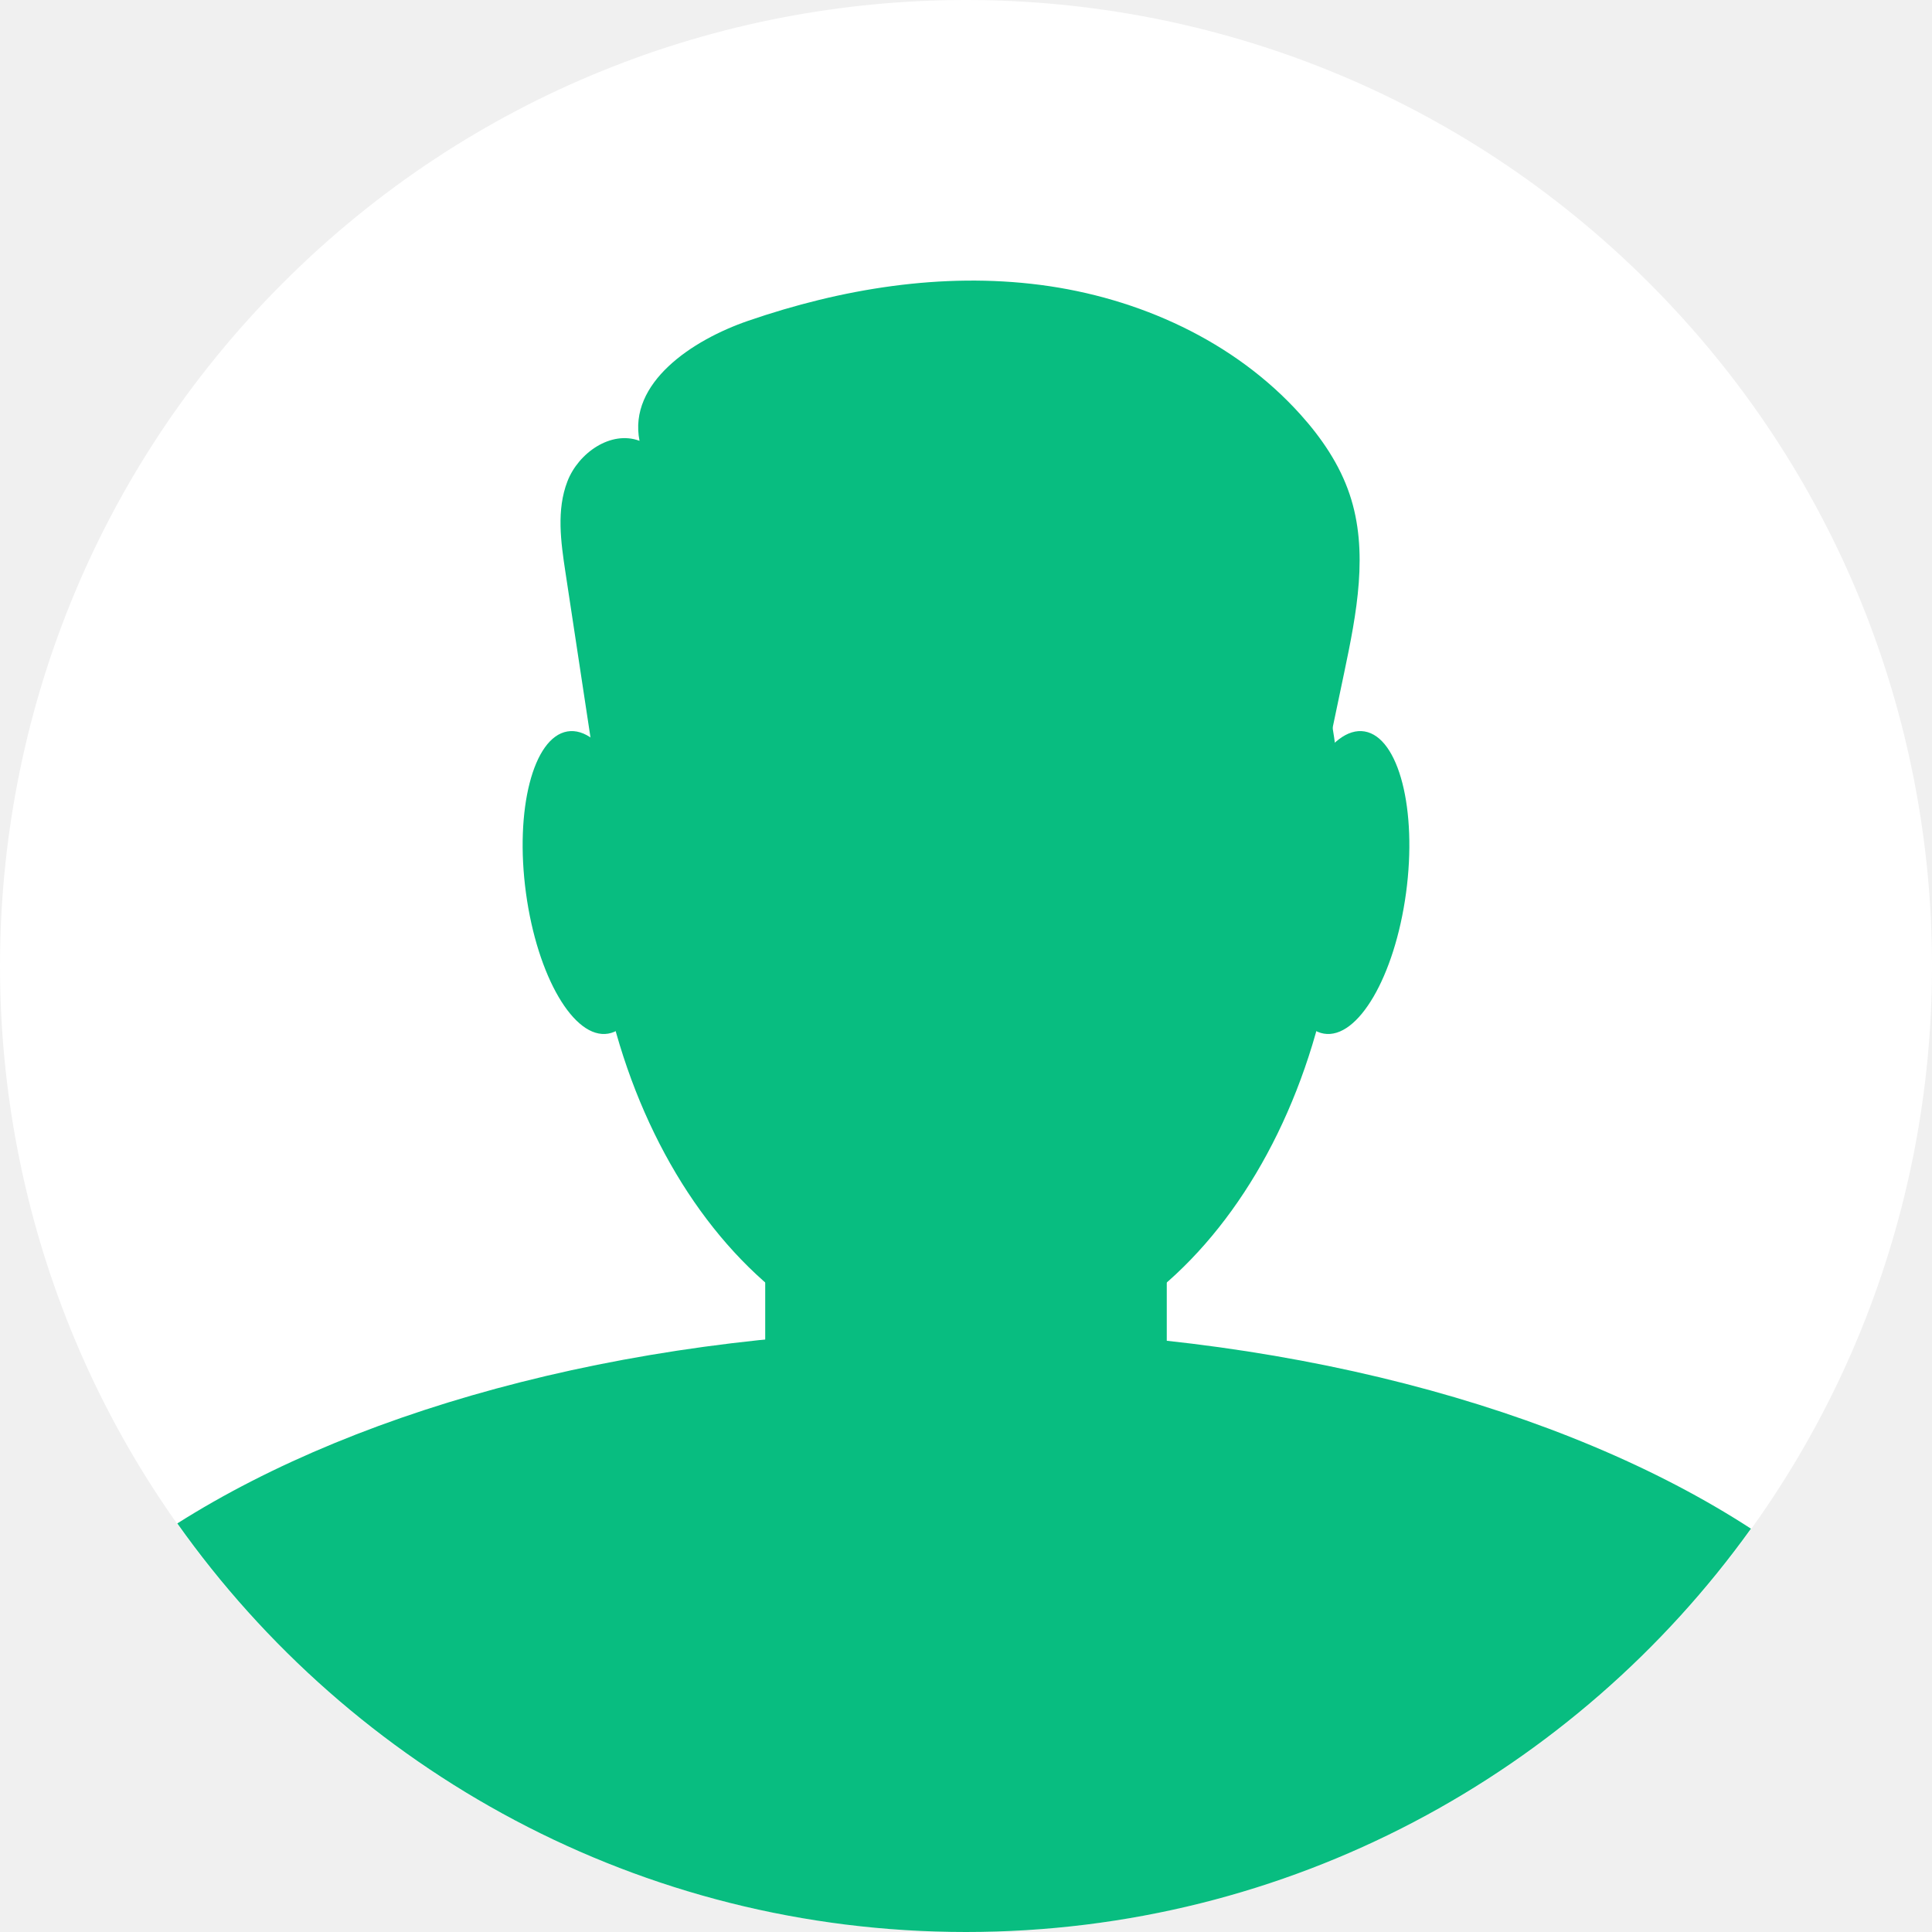
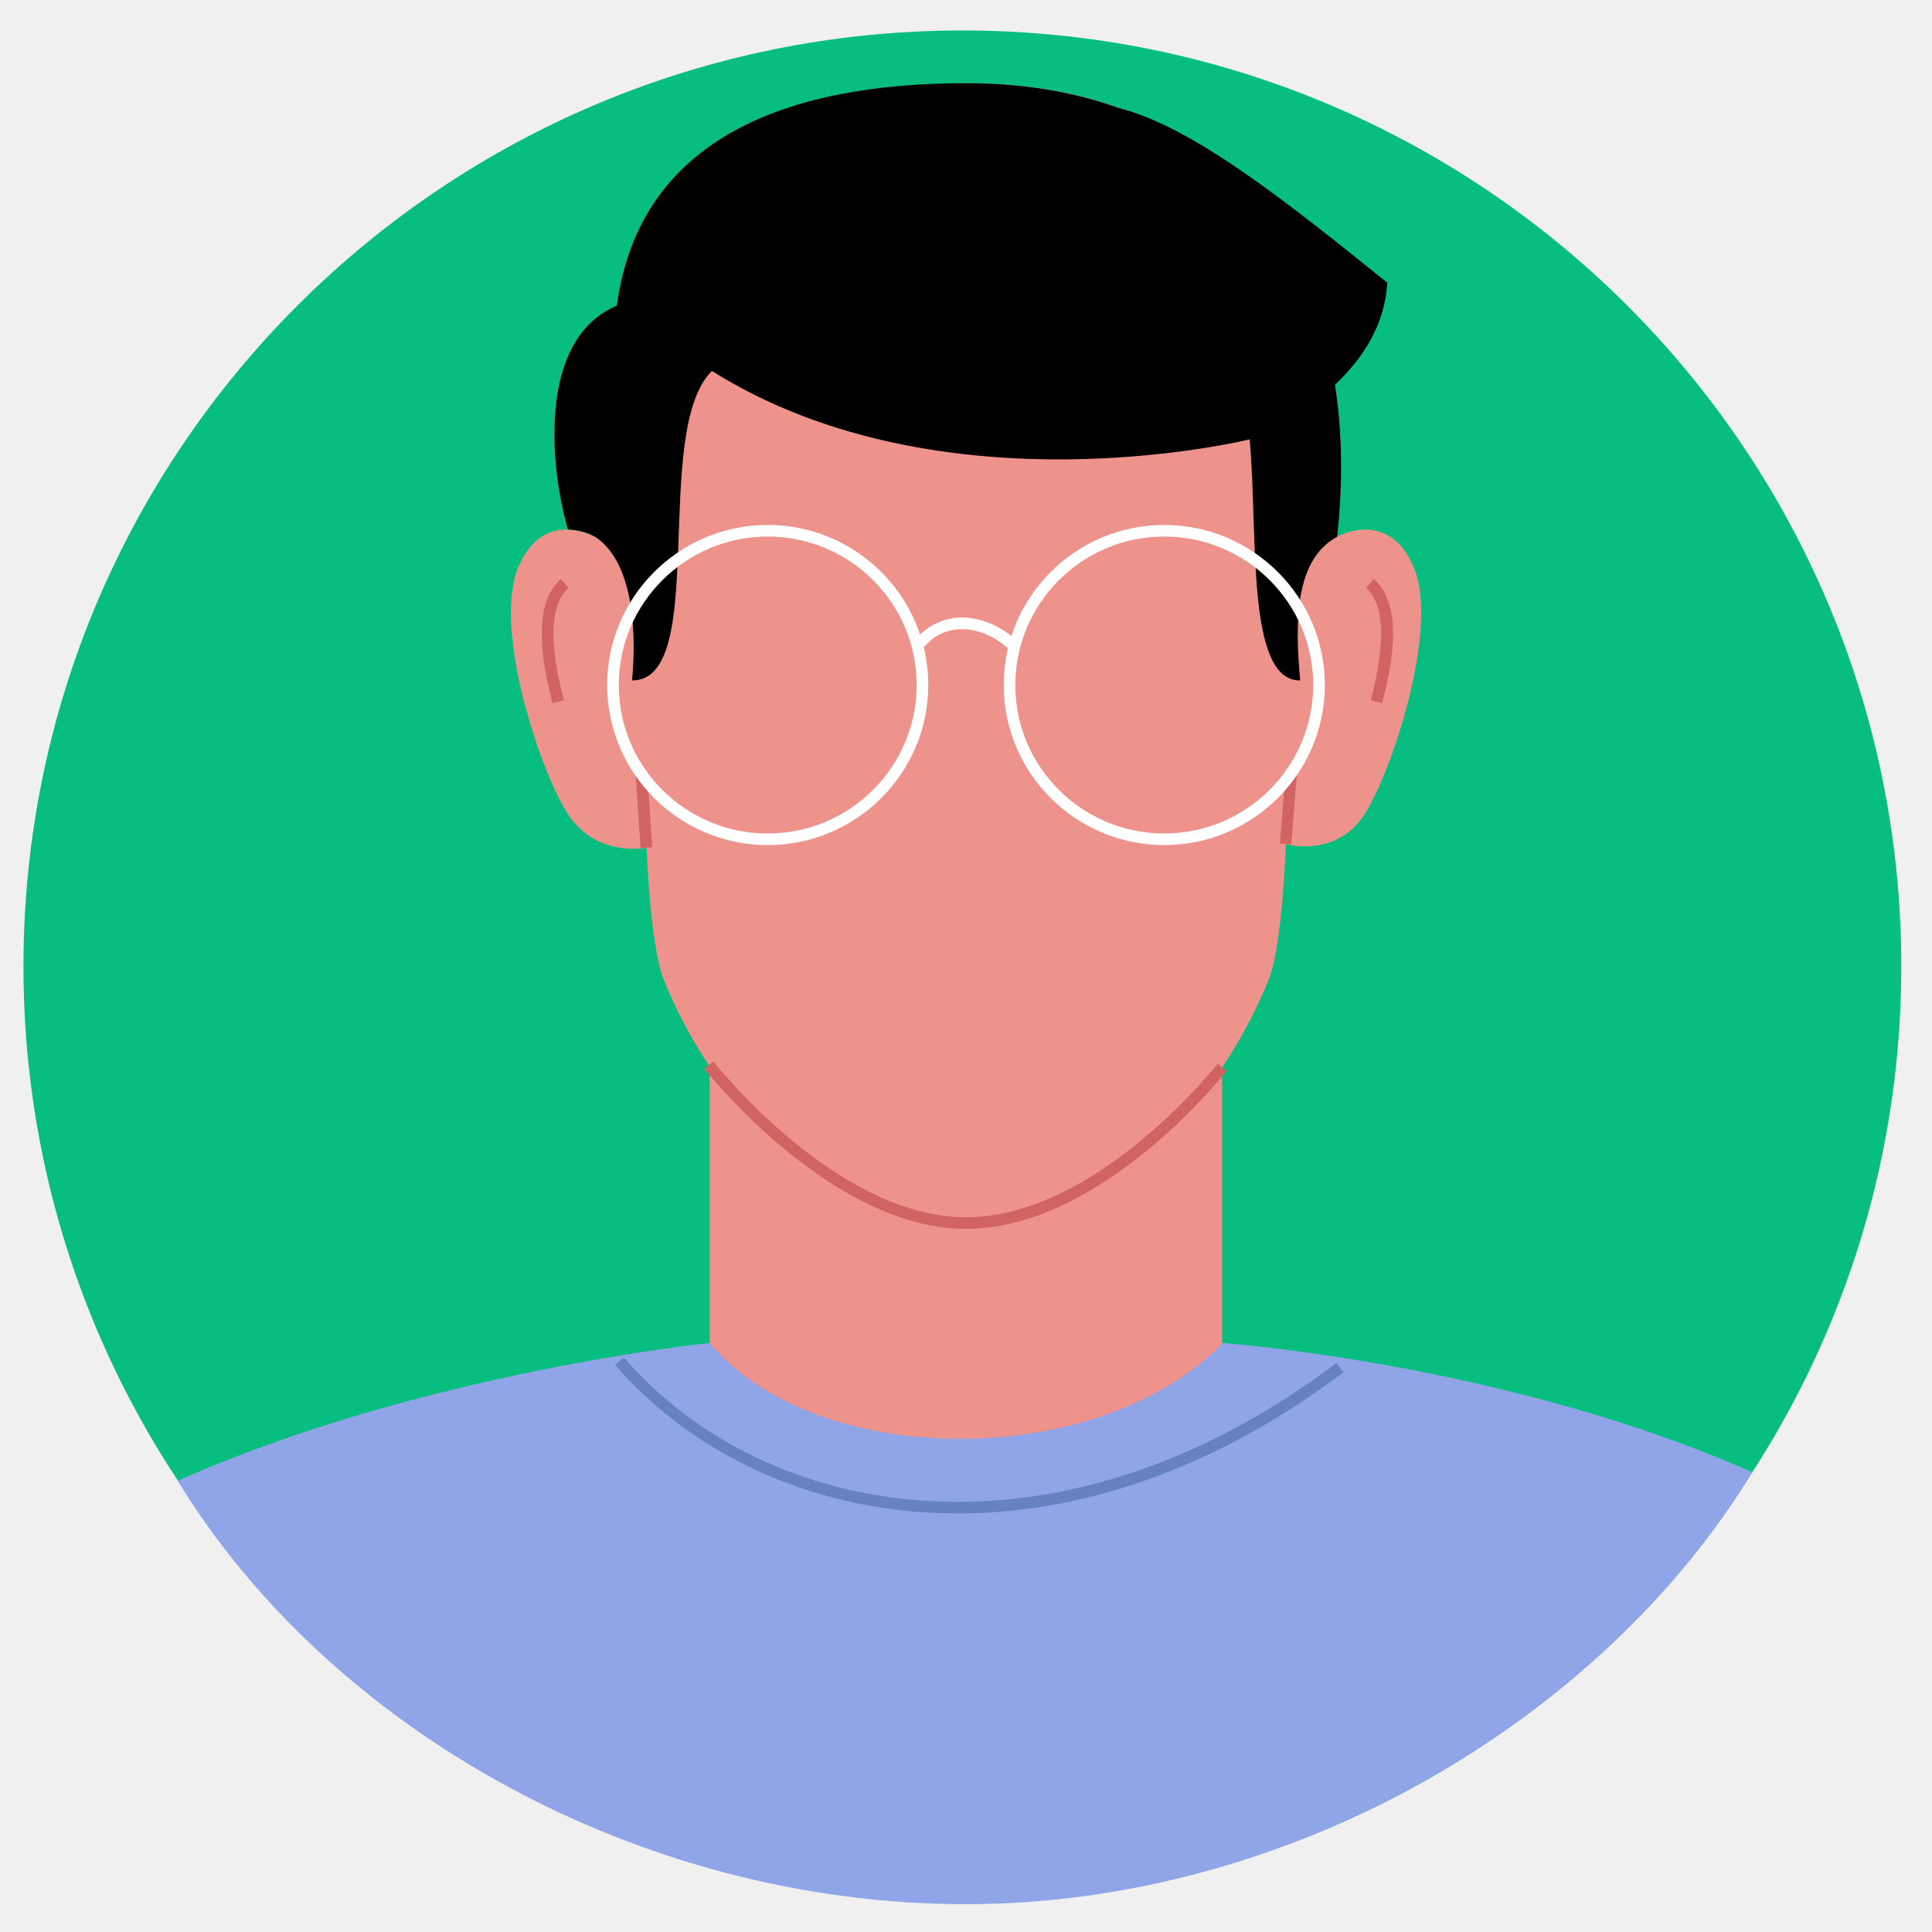
- <svg xmlns="http://www.w3.org/2000/svg" id="Layer_1" data-name="Layer 1" viewBox="0 0 799 799">
-   <defs>
-     <style>.cls-1{fill:#fff;}.cls-2{fill:#08bd80;}</style>
-   </defs>
-   <circle class="cls-1" cx="500" cy="540.5" r="399.5" transform="translate(-336.24 370.86) rotate(-45)" />
-   <ellipse class="cls-2" cx="399.5" cy="348.41" rx="155.41" ry="215.25" />
-   <path class="cls-2" d="M497.55,690.89c-130.09,0-246.38,31.17-323.72,80.14C246.19,873.22,365.26,940,500,940c133.79,0,252.13-65.83,324.63-166.8C747.32,723,629.54,690.89,497.55,690.89Z" transform="translate(-100.5 -141)" />
-   <rect class="cls-2" x="316.46" y="399.5" width="166.07" height="253.71" rx="9.62" />
-   <path class="cls-2" d="M369.13,501.64c4.65,34.51-3,64.43-17.11,66.83s-29.31-23.63-34-58.14,3-64.43,17.12-66.83S364.48,467.13,369.13,501.64Z" transform="translate(-100.5 -141)" />
-   <path class="cls-2" d="M630.87,501.64c-4.65,34.51,3,64.43,17.11,66.83s29.31-23.63,34-58.14-3-64.43-17.12-66.83S635.52,467.13,630.87,501.64Z" transform="translate(-100.5 -141)" />
-   <path class="cls-2" d="M350,480.94q-7.83-51.68-15.67-103.37c-1.9-12.51-3.73-25.69.83-37.49s18-21.2,29.82-16.77c-4.75-24,21.77-41.67,44.88-49.62,38.71-13.33,80.23-20.12,120.85-14.87S611,282,638.37,312.48c8.67,9.64,16.13,20.59,20.26,32.88,8,23.64,2.89,49.44-2.23,73.85l-12.21,58.18c-.93,4.43-2,9.08-5,12.44-4.82,5.37-12.94,5.77-20.15,5.79l-231.19.5c-14.49,0-33.4-3.54-35.32-17.91" transform="translate(-100.5 -141)" />
+ <svg xmlns="http://www.w3.org/2000/svg" version="1.1" id="Layer_1" x="0px" y="0px" viewBox="0 0 799 799" style="enable-background:new 0 0 799 799;" xml:space="preserve">
+   <style type="text/css">
+ 	.st0{fill:#08BD80;}
+ 	.st1{fill:#EE938B;}
+ 	.st2{fill:#D16363;}
+ 	.st3{fill:#FFFFFF;}
+ 	.st4{fill:#8FA5E8;}
+ 	.st5{fill:#6682C0;}
+ </style>
+   <ellipse class="st0" cx="398" cy="399.6" rx="388.3" ry="387" />
+   <g>
+     <g>
+       <rect x="293.5" y="384.2" class="st1" width="211.9" height="212.9" />
+       <g>
+         <path class="st1" d="M584.7,234.7C574.3,209.8,553,222,553,222c12.3-113-45.4-187.6-153.5-187.6S233.7,109,246,222     c0,0-21.3-12.2-31.7,12.7c-10.4,24.9,8.6,83.2,20.4,101.7c11.8,18.5,32.7,14.2,32.7,14.2s1.4,39.2,6.8,53.7     c5.4,14.5,43.3,101.6,125.4,101.6s119.9-87.1,125.4-101.6c5.4-14.5,6.8-55.2,6.8-55.2s20.9,6,32.7-12.6     C576.1,317.9,595.2,259.6,584.7,234.7z" />
+         <path class="st2" d="M399.5,508.2c-51.5,0-99.2-55.1-108.2-66.2l3.7-3c8.8,10.8,55.1,64.4,104.5,64.4     c49.7,0,95.5-52.9,104.1-63.5l3.7,3C498.4,453.9,451.4,508.2,399.5,508.2z" />
+         <rect x="263.9" y="320.4" transform="matrix(0.9978 -6.676892e-02 6.676892e-02 0.9978 -21.8087 18.5319)" class="st2" width="4.8" height="30.2" />
+         <polygon class="st2" points="534,349.2 529.3,348.8 531.6,320.3 536.3,320.7    " />
+         <path class="st2" d="M228.5,290.8c-6.9-26.5-5.8-42.8,3.4-51.3l3.3,3.5c-7.7,7.1-8.4,22.3-2,46.6L228.5,290.8z" />
+         <path class="st2" d="M571.6,290.8l-4.7-1.2c6.3-24.3,5.7-39.5-2-46.6l3.3-3.5C577.5,247.9,578.6,264.3,571.6,290.8z" />
+         <path d="M573.7,116.9c-40-32.2-80-64.4-110.9-72.2c-18.6-6.7-39.7-10.3-63.3-10.3c-73.5,0-135,22.5-144.4,92     c-33.5,14.1-27.3,68.5-20.2,92.6c0,0,5.7-0.1,11.2,3v0c14.3,9.3,17.6,34.5,15.3,59.4c32.1,0.2,7.8-103,33-128     c95.3,59.8,222.4,28.3,222.4,28.3c3.6,39-1.7,99.9,20.9,99.7c-2.2-23.9-2.3-50,15.3-59.4l0,0c2.5-22.6,2.1-43.7-0.9-62.9     C563.2,148.7,572.8,134.6,573.7,116.9z" />
+         <g>
+           <path class="st3" d="M317.5,349.5c-36.6,0-66.4-29.7-66.4-66.2c0-36.5,29.8-66.2,66.4-66.2c36.6,0,66.4,29.7,66.4,66.2      C383.9,319.8,354.1,349.5,317.5,349.5z M317.5,221.9c-34,0-61.6,27.6-61.6,61.4c0,33.9,27.6,61.4,61.6,61.4      c34,0,61.6-27.6,61.6-61.4C379.1,249.4,351.5,221.9,317.5,221.9z" />
+           <path class="st3" d="M481.5,349.5c-36.6,0-66.4-29.7-66.4-66.2c0-36.5,29.8-66.2,66.4-66.2c36.6,0,66.4,29.7,66.4,66.2      C547.9,319.8,518.1,349.5,481.5,349.5z M481.5,221.9c-34,0-61.6,27.6-61.6,61.4c0,33.9,27.6,61.4,61.6,61.4      c34,0,61.6-27.6,61.6-61.4C543.1,249.4,515.5,221.9,481.5,221.9z" />
+           <path class="st3" d="M417.9,269c-6.8-6.3-14.6-9.4-22-8.7c-5.9,0.5-10.9,3.4-14.5,8.3l-3.9-2.8c4.4-5.9,10.8-9.6,17.9-10.3      c8.7-0.8,17.9,2.7,25.7,9.9L417.9,269z" />
+         </g>
+       </g>
+       <path class="st4" d="M724.7,608.9c-100.9-44.9-219-53.5-219-53.5c-50.5,52.5-167.5,53.2-212.2,0c0,0-119.1,12.1-220,57    c62.7,102.7,190.6,175.1,326,175.1C534.2,787.4,662,711.6,724.7,608.9z" />
+       <path class="st5" d="M396.1,625.9c-58.5,0-109.3-24-141.7-61.4l3.6-3.1c58.4,67.5,178.4,90,294.7,2.3l2.9,3.8    C501.2,608.6,445.8,625.9,396.1,625.9z" />
+     </g>
+   </g>
</svg>
